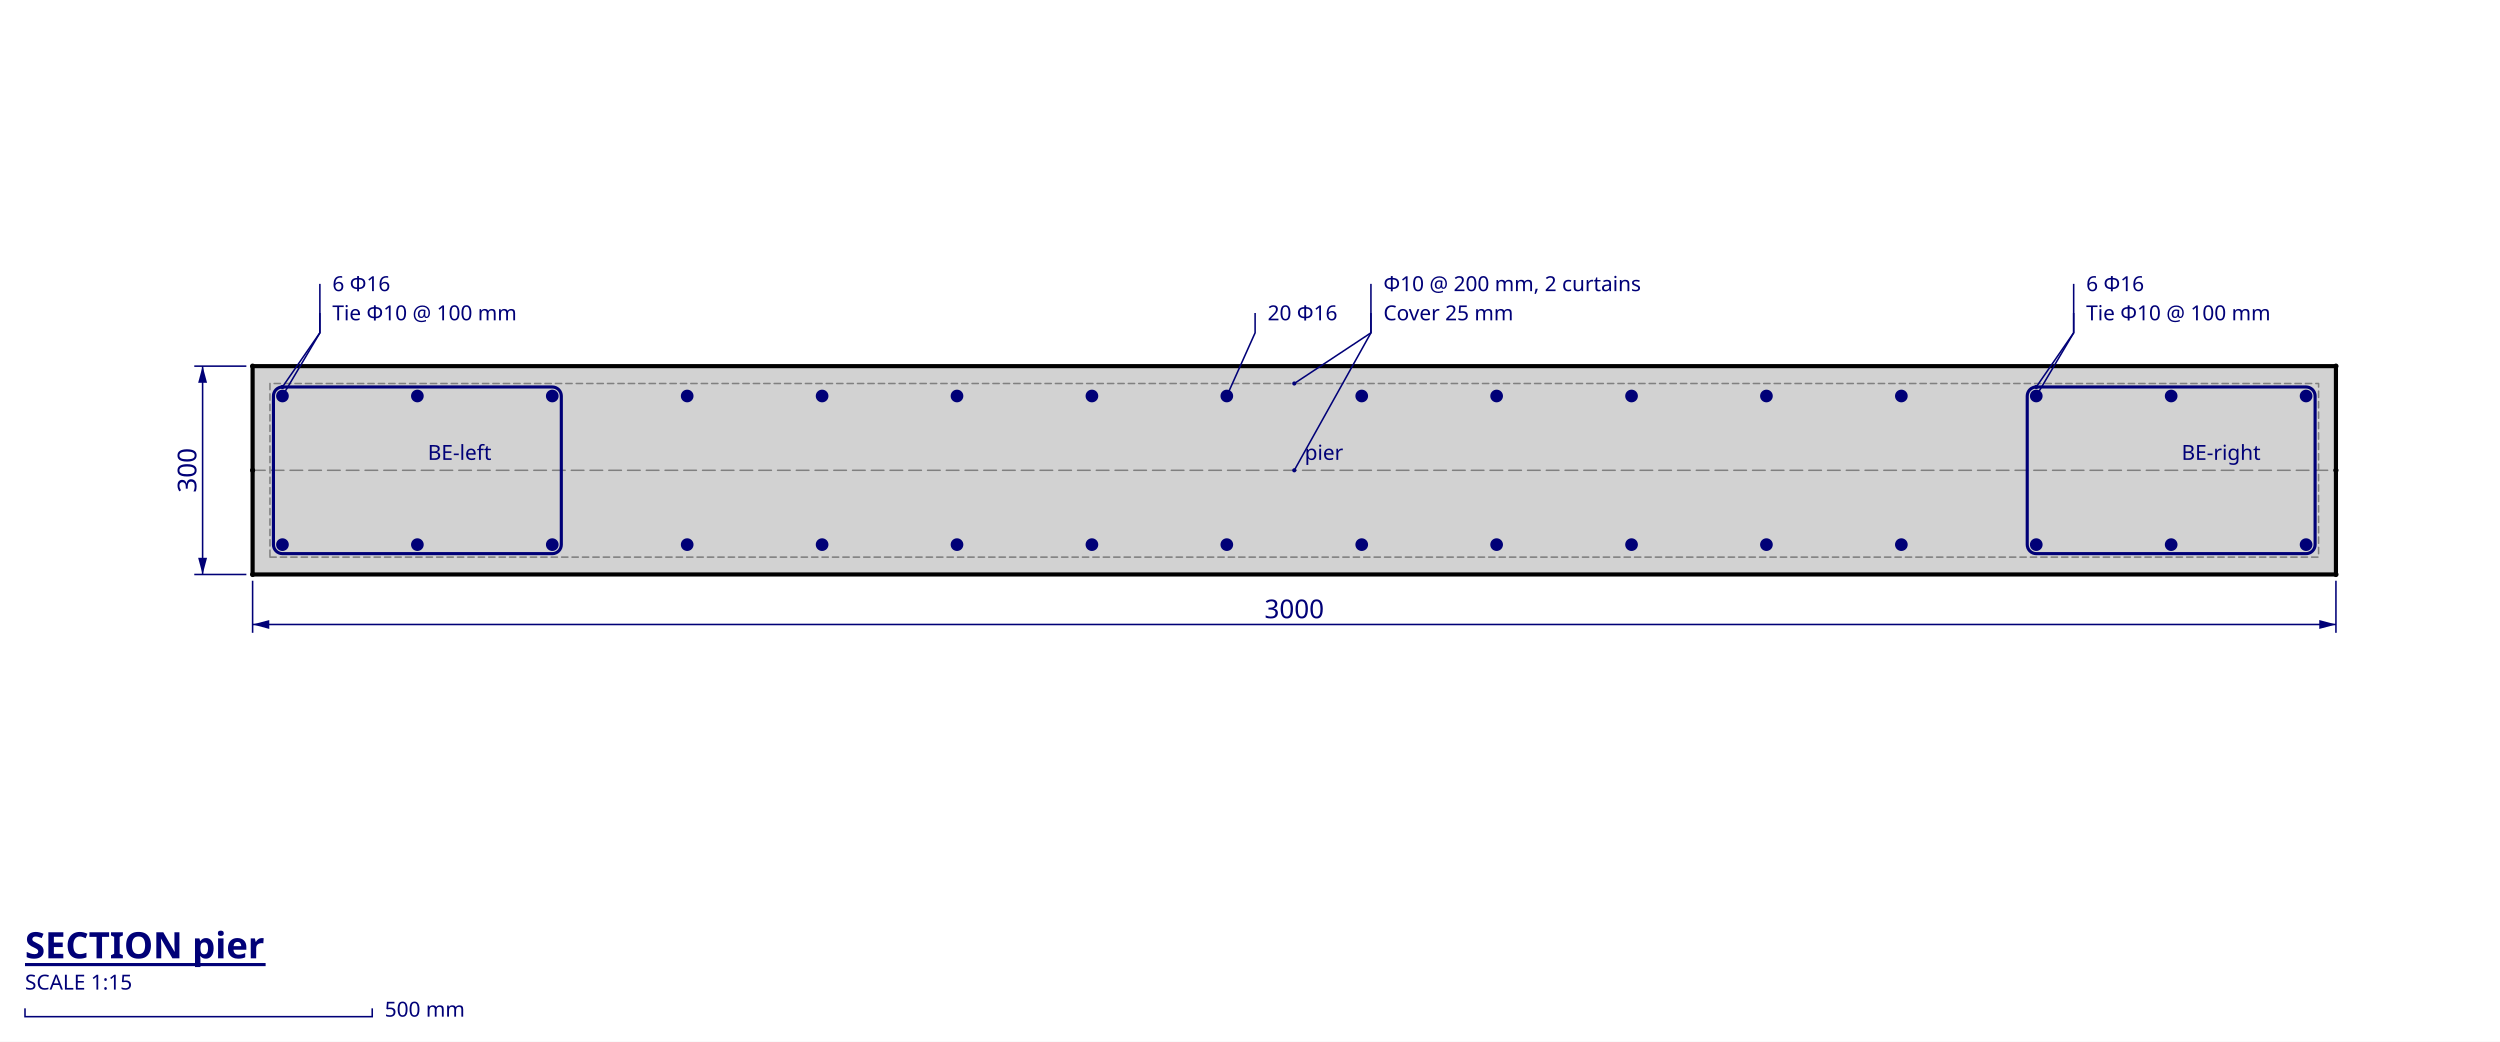
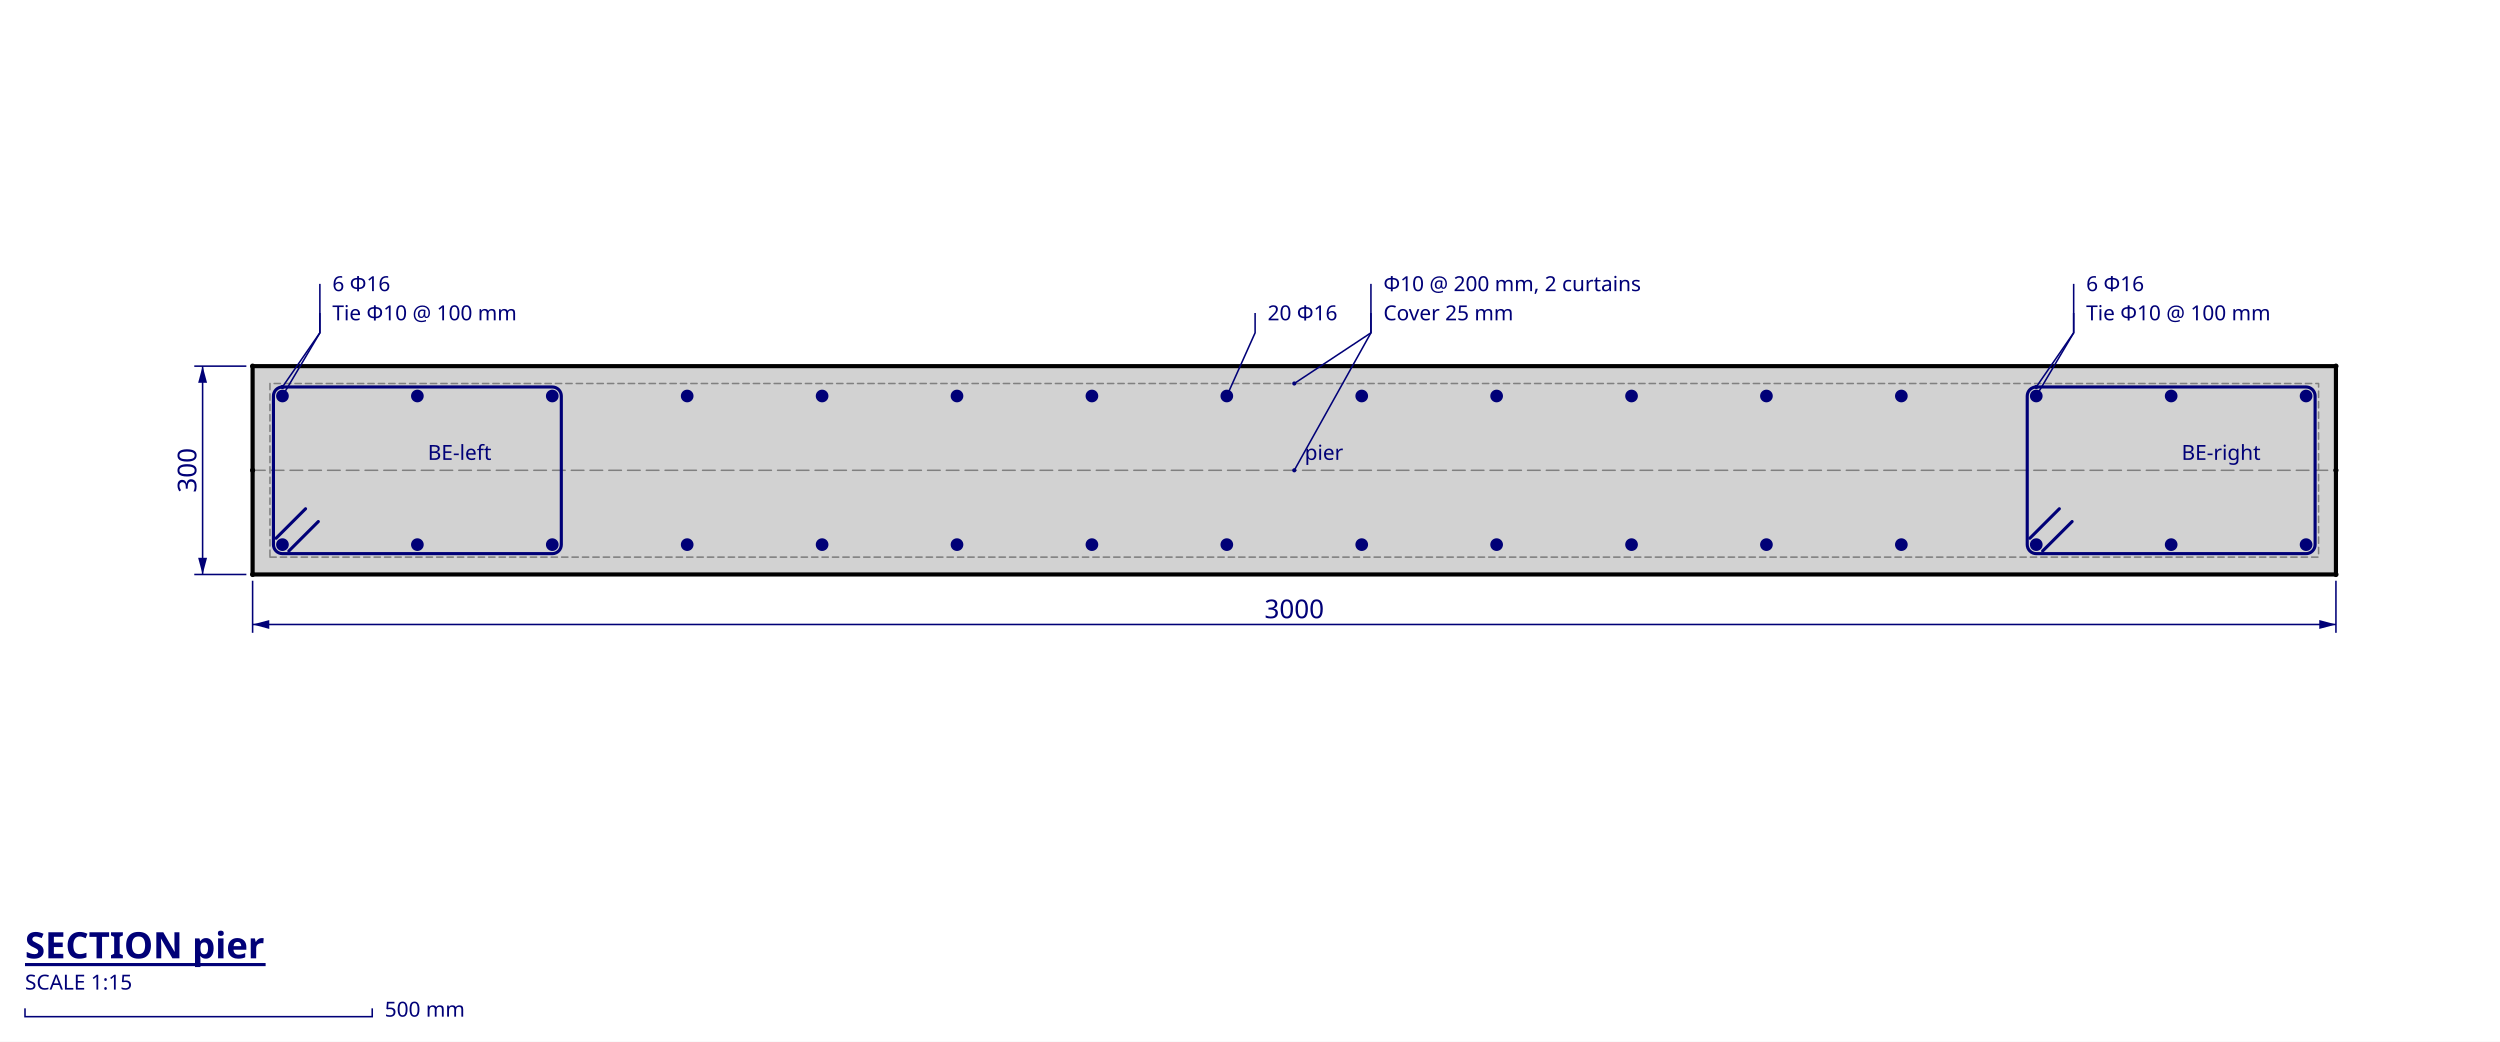
<svg xmlns="http://www.w3.org/2000/svg" width="1200" height="500" viewBox="0 0 1200 500" data-view="top">
  <rect width="1200" height="500" fill="#ffffff" />
  <g class="faces" fill="none" stroke="#000000" stroke-width="1" stroke-linecap="round" stroke-linejoin="round">
</g>
  <g class="concrete" fill="#d2d2d2" stroke="#000000" stroke-width="2" stroke-linecap="round" stroke-linejoin="round">
    <g data-id="5">
      <path d="M121.25 275.75 L1121.25 275.75 L1121.25 175.75 L121.25 175.75 Z" />
    </g>
  </g>
  <g class="cover" fill="none" stroke="#808080" stroke-width="0.75" stroke-linecap="round" stroke-linejoin="round" stroke-dasharray="3 2">
    <g data-id="9">
      <path d="M129.58 267.42 L1112.92 267.42 L1112.92 184.08 L129.58 184.08 Z" />
    </g>
  </g>
  <g class="leg" fill="none" stroke="#808080" stroke-width="0.75" stroke-linecap="round" stroke-linejoin="round" stroke-dasharray="6 3">
    <g data-id="8">
      <path d="M121.25 225.75 L1121.25 225.75" />
    </g>
  </g>
  <g class="hoop" fill="none" stroke="#000077" stroke-width="1.5" stroke-linecap="round" stroke-linejoin="round">
    <g data-id="74">
      <path d="M131.25 261.42 L131.33 262.26 L131.58 263.07 L131.98 263.82 L132.52 264.48 L133.18 265.02 L133.93 265.42 L134.74 265.67 L135.58 265.75 L265.09 265.75 L265.94 265.67 L266.75 265.42 L267.5 265.02 L268.16 264.48 L268.7 263.82 L269.1 263.07 L269.34 262.26 L269.43 261.42 L269.43 190.08 L269.34 189.24 L269.1 188.43 L268.7 187.68 L268.16 187.02 L267.5 186.48 L266.75 186.08 L265.94 185.83 L265.09 185.75 L135.58 185.75 L134.74 185.83 L133.93 186.08 L133.18 186.48 L132.52 187.02 L131.98 187.68 L131.58 188.43 L131.33 189.24 L131.25 190.08 Z" />
+       <path d="M138.65 264.48 L152.79 250.34" />
+       <path d="M132.52 258.35 L146.66 244.21" />
    </g>
    <g data-id="75">
      <path d="M973.07 261.42 L973.16 262.26 L973.4 263.07 L973.8 263.82 L974.34 264.48 L975 265.02 L975.75 265.42 L976.56 265.67 L977.41 265.75 L1106.92 265.75 L1107.76 265.67 L1108.57 265.42 L1109.32 265.02 L1109.98 264.48 L1110.52 263.82 L1110.92 263.07 L1111.17 262.26 L1111.25 261.42 L1111.25 190.08 L1111.17 189.24 L1110.92 188.43 L1110.52 187.68 L1109.98 187.02 L1109.32 186.48 L1108.57 186.08 L1107.76 185.83 L1106.92 185.75 L977.41 185.75 L976.56 185.83 L975.75 186.08 L975 186.48 L974.34 187.02 L973.8 187.68 L973.4 188.43 L973.16 189.24 L973.07 190.08 Z" />
+       <path d="M980.47 264.48 L994.61 250.34" />
+       <path d="M974.34 258.35 L988.48 244.21" />
    </g>
  </g>
  <g class="bar" fill="#000077" stroke="#000077" stroke-width="0.75" stroke-linecap="round" stroke-linejoin="round">
    <g data-id="11">
      <circle cx="135.58" cy="261.42" r="2.67" />
    </g>
    <g data-id="13">
      <circle cx="200.34" cy="261.42" r="2.67" />
    </g>
    <g data-id="15">
      <circle cx="265.09" cy="261.42" r="2.67" />
    </g>
    <g data-id="17">
      <circle cx="329.85" cy="261.42" r="2.67" />
    </g>
    <g data-id="19">
      <circle cx="394.61" cy="261.42" r="2.67" />
    </g>
    <g data-id="21">
      <circle cx="459.36" cy="261.42" r="2.67" />
    </g>
    <g data-id="23">
      <circle cx="524.12" cy="261.42" r="2.67" />
    </g>
    <g data-id="25">
      <circle cx="588.87" cy="261.42" r="2.67" />
    </g>
    <g data-id="27">
      <circle cx="653.63" cy="261.42" r="2.67" />
    </g>
    <g data-id="29">
      <circle cx="718.38" cy="261.42" r="2.67" />
    </g>
    <g data-id="31">
      <circle cx="783.14" cy="261.42" r="2.67" />
    </g>
    <g data-id="33">
      <circle cx="847.89" cy="261.42" r="2.67" />
    </g>
    <g data-id="35">
      <circle cx="912.65" cy="261.42" r="2.67" />
    </g>
    <g data-id="37">
      <circle cx="977.41" cy="261.42" r="2.67" />
    </g>
    <g data-id="39">
      <circle cx="1042.16" cy="261.42" r="2.67" />
    </g>
    <g data-id="41">
      <circle cx="1106.92" cy="261.42" r="2.67" />
    </g>
    <g data-id="43">
      <circle cx="1106.92" cy="190.08" r="2.67" />
    </g>
    <g data-id="45">
      <circle cx="1042.16" cy="190.08" r="2.67" />
    </g>
    <g data-id="47">
      <circle cx="977.41" cy="190.08" r="2.67" />
    </g>
    <g data-id="49">
      <circle cx="912.65" cy="190.08" r="2.67" />
    </g>
    <g data-id="51">
      <circle cx="847.89" cy="190.08" r="2.67" />
    </g>
    <g data-id="53">
      <circle cx="783.14" cy="190.08" r="2.67" />
    </g>
    <g data-id="55">
      <circle cx="718.38" cy="190.08" r="2.67" />
    </g>
    <g data-id="57">
      <circle cx="653.63" cy="190.08" r="2.67" />
    </g>
    <g data-id="59">
      <circle cx="588.87" cy="190.08" r="2.67" />
    </g>
    <g data-id="61">
      <circle cx="524.12" cy="190.08" r="2.67" />
    </g>
    <g data-id="63">
      <circle cx="459.36" cy="190.08" r="2.67" />
    </g>
    <g data-id="65">
      <circle cx="394.61" cy="190.08" r="2.67" />
    </g>
    <g data-id="67">
      <circle cx="329.85" cy="190.08" r="2.67" />
    </g>
    <g data-id="69">
      <circle cx="265.09" cy="190.08" r="2.67" />
    </g>
    <g data-id="71">
      <circle cx="200.34" cy="190.08" r="2.67" />
    </g>
    <g data-id="73">
      <circle cx="135.58" cy="190.08" r="2.67" />
    </g>
  </g>
  <g class="edges" fill="none" stroke="#000000" stroke-width="1.5" stroke-linecap="round" stroke-linejoin="round">
</g>
  <g class="points" fill="#000000">
    <g data-id="1">
      <circle cx="121.25" cy="275.75" r="1.25" fill="#000000" stroke="none" />
    </g>
    <g data-id="2">
      <circle cx="1121.25" cy="275.75" r="1.25" fill="#000000" stroke="none" />
    </g>
    <g data-id="3">
      <circle cx="1121.25" cy="175.75" r="1.25" fill="#000000" stroke="none" />
    </g>
    <g data-id="4">
      <circle cx="121.25" cy="175.75" r="1.25" fill="#000000" stroke="none" />
    </g>
    <g data-id="6">
      <circle cx="121.25" cy="225.75" r="1.25" fill="#000000" stroke="none" />
    </g>
    <g data-id="7">
      <circle cx="1121.25" cy="225.75" r="1.25" fill="#000000" stroke="none" />
    </g>
  </g>
  <g class="annotation" font-family="Arial Narrow, Archivo Narrow, sans-serif" fill="#000077" stroke="#000077" stroke-width="0.75">
    <g class="tag">
      <path d="M135.58 190.08 L153.54 159.75 L153.54 136.25" fill="none" />
      <circle cx="135.58" cy="190.08" r="1" stroke="none" />
      <text x="159.54" y="139.75" stroke="none" font-size="10">6 Φ16</text>
    </g>
    <g class="tag">
      <path d="M135.58 185.75 L153.54 159.75 L153.54 150.25" fill="none" />
      <circle cx="135.58" cy="185.75" r="1" stroke="none" />
      <text x="159.54" y="153.75" stroke="none" font-size="10">Tie Φ10 @ 100 mm</text>
    </g>
    <g class="tag">
      <path d="M588.87 190.08 L602.45 159.75 L602.45 150.25" fill="none" />
      <circle cx="588.87" cy="190.08" r="1" stroke="none" />
      <text x="608.45" y="153.75" stroke="none" font-size="10">20 Φ16</text>
    </g>
    <g class="tag">
      <path d="M621.25 225.75 L658.05 159.75 L658.05 136.25" fill="none" />
      <circle cx="621.25" cy="225.75" r="1" stroke="none" />
      <text x="664.05" y="139.75" stroke="none" font-size="10">Φ10 @ 200 mm, 2 curtains</text>
    </g>
    <g class="tag">
      <path d="M621.25 184.08 L658.05 159.75 L658.05 150.25" fill="none" />
      <circle cx="621.25" cy="184.08" r="1" stroke="none" />
      <text x="664.05" y="153.75" stroke="none" font-size="10">Cover 25 mm</text>
    </g>
    <g class="tag">
      <path d="M977.41 190.08 L995.36 159.75 L995.36 136.25" fill="none" />
      <circle cx="977.41" cy="190.08" r="1" stroke="none" />
      <text x="1001.36" y="139.75" stroke="none" font-size="10">6 Φ16</text>
    </g>
    <g class="tag">
      <path d="M977.41 185.75 L995.36 159.75 L995.36 150.25" fill="none" />
      <circle cx="977.41" cy="185.75" r="1" stroke="none" />
      <text x="1001.36" y="153.75" stroke="none" font-size="10">Tie Φ10 @ 100 mm</text>
    </g>
    <g class="dimension" data-dim="width">
      <path d="M121.25 278.75 L121.25 303.75 M1121.25 278.75 L1121.25 303.75 M121.25 299.75 L1121.25 299.75" fill="none" />
      <path d="M0 0 L8 -2.14 L8 2.14 Z" stroke="none" transform="translate(121.25 299.75) rotate(0)" />
      <path d="M0 0 L8 -2.14 L8 2.14 Z" stroke="none" transform="translate(1121.25 299.75) rotate(180)" />
      <text x="621.25" y="296.75" text-anchor="middle" stroke="none" font-size="12.5">3000</text>
    </g>
    <g class="dimension" data-dim="depth">
      <path d="M118.25 175.75 L93.25 175.75 M118.25 275.75 L93.25 275.75 M97.25 175.75 L97.25 275.75" fill="none" />
      <path d="M0 0 L8 -2.14 L8 2.14 Z" stroke="none" transform="translate(97.25 175.75) rotate(90)" />
      <path d="M0 0 L8 -2.14 L8 2.14 Z" stroke="none" transform="translate(97.25 275.75) rotate(-90)" />
      <text transform="translate(94.25 225.75) rotate(-90)" text-anchor="middle" stroke="none" font-size="12.5">300</text>
    </g>
  </g>
  <g class="text" font-family="Arial Narrow, Archivo Narrow, sans-serif" font-size="10" fill="#000077">
    <text x="626.25" y="220.75" data-for="5">pier</text>
    <text x="205.34" y="220.75" data-for="74">BE-left</text>
    <text x="1047.16" y="220.75" data-for="75">BE-right</text>
  </g>
  <g class="legend" font-family="Arial Narrow, Archivo Narrow, sans-serif" font-size="10" fill="#000077" stroke="#000077" stroke-width="0.75">
    <path d="M12 484 L12 488 L178.67 488 L178.67 484" fill="none" />
    <text x="184.67" y="488" stroke="none">500 mm</text>
    <text class="view-title" x="12" y="460" stroke="none" font-family="Bahnschrift SemiBold Condensed, Bahnschrift, Saira SemiCondensed, Archivo Narrow, sans-serif" font-size="17.5" font-weight="600" data-view="top">SECTION pier</text>
    <path class="view-title-rule" d="M12 463 L127.5 463" fill="none" stroke-width="1.5" />
    <text class="scale-note" x="12" y="475" stroke="none">SCALE 1:15</text>
  </g>
</svg>
